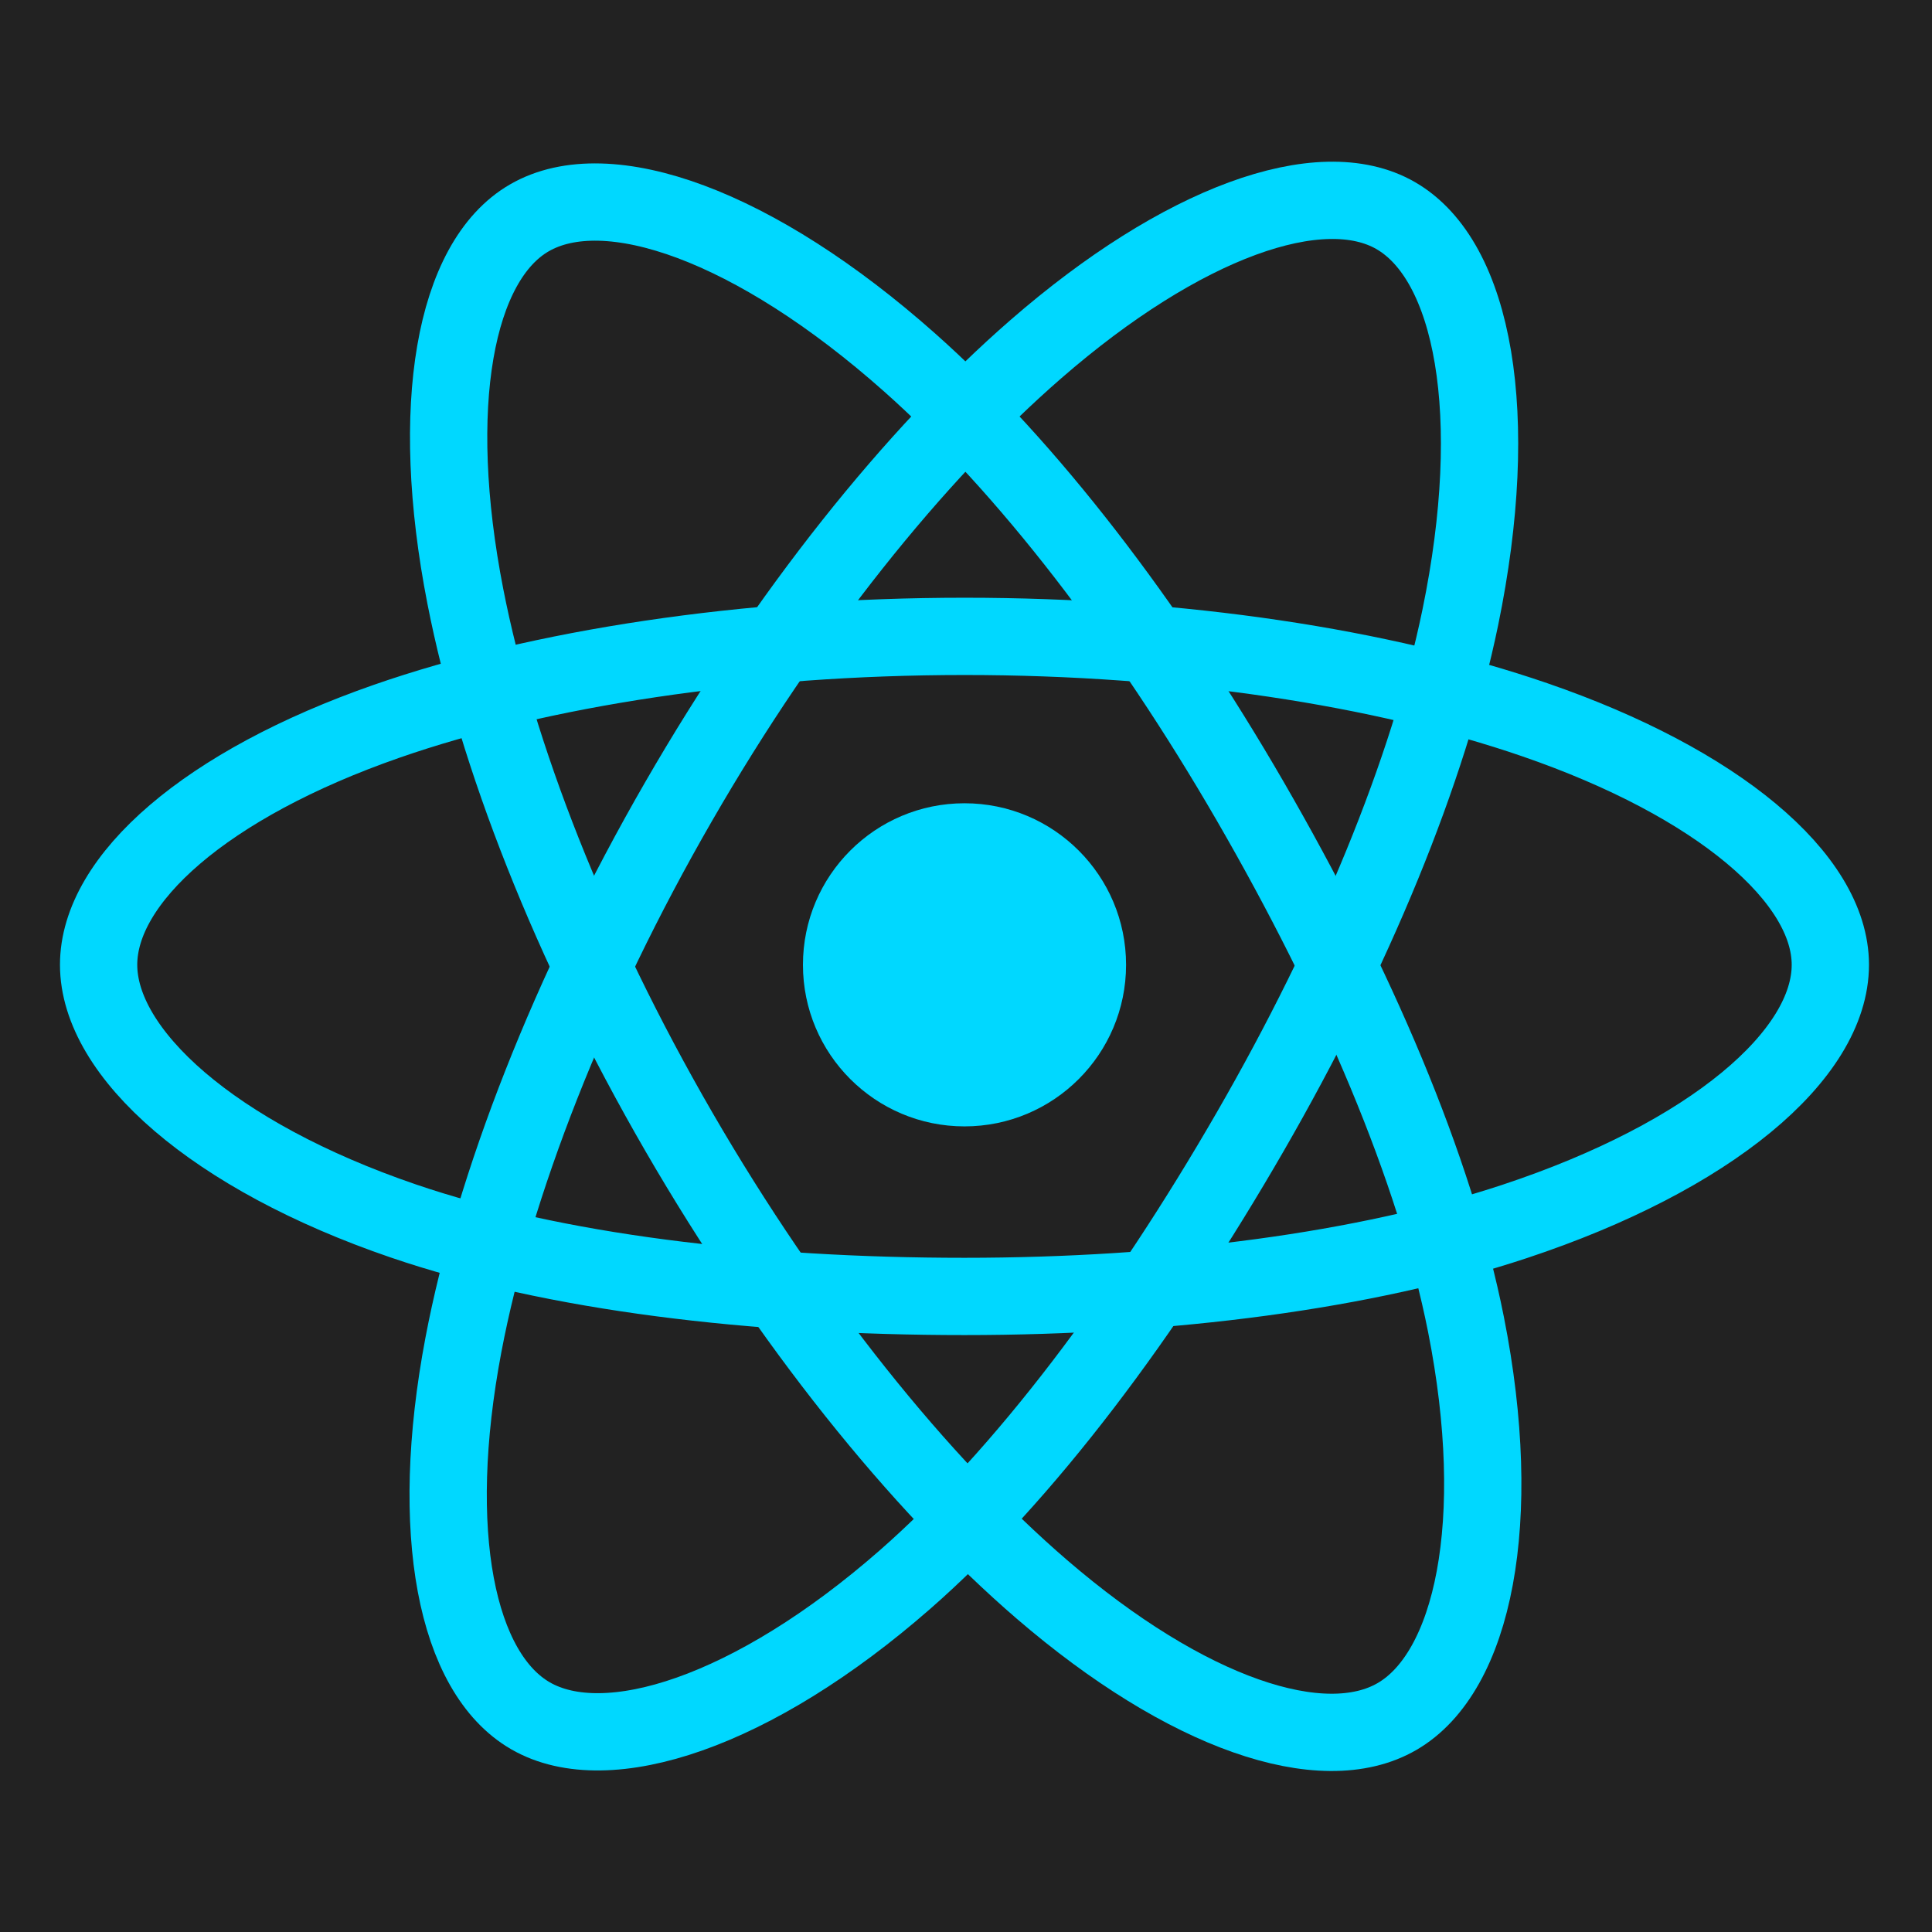
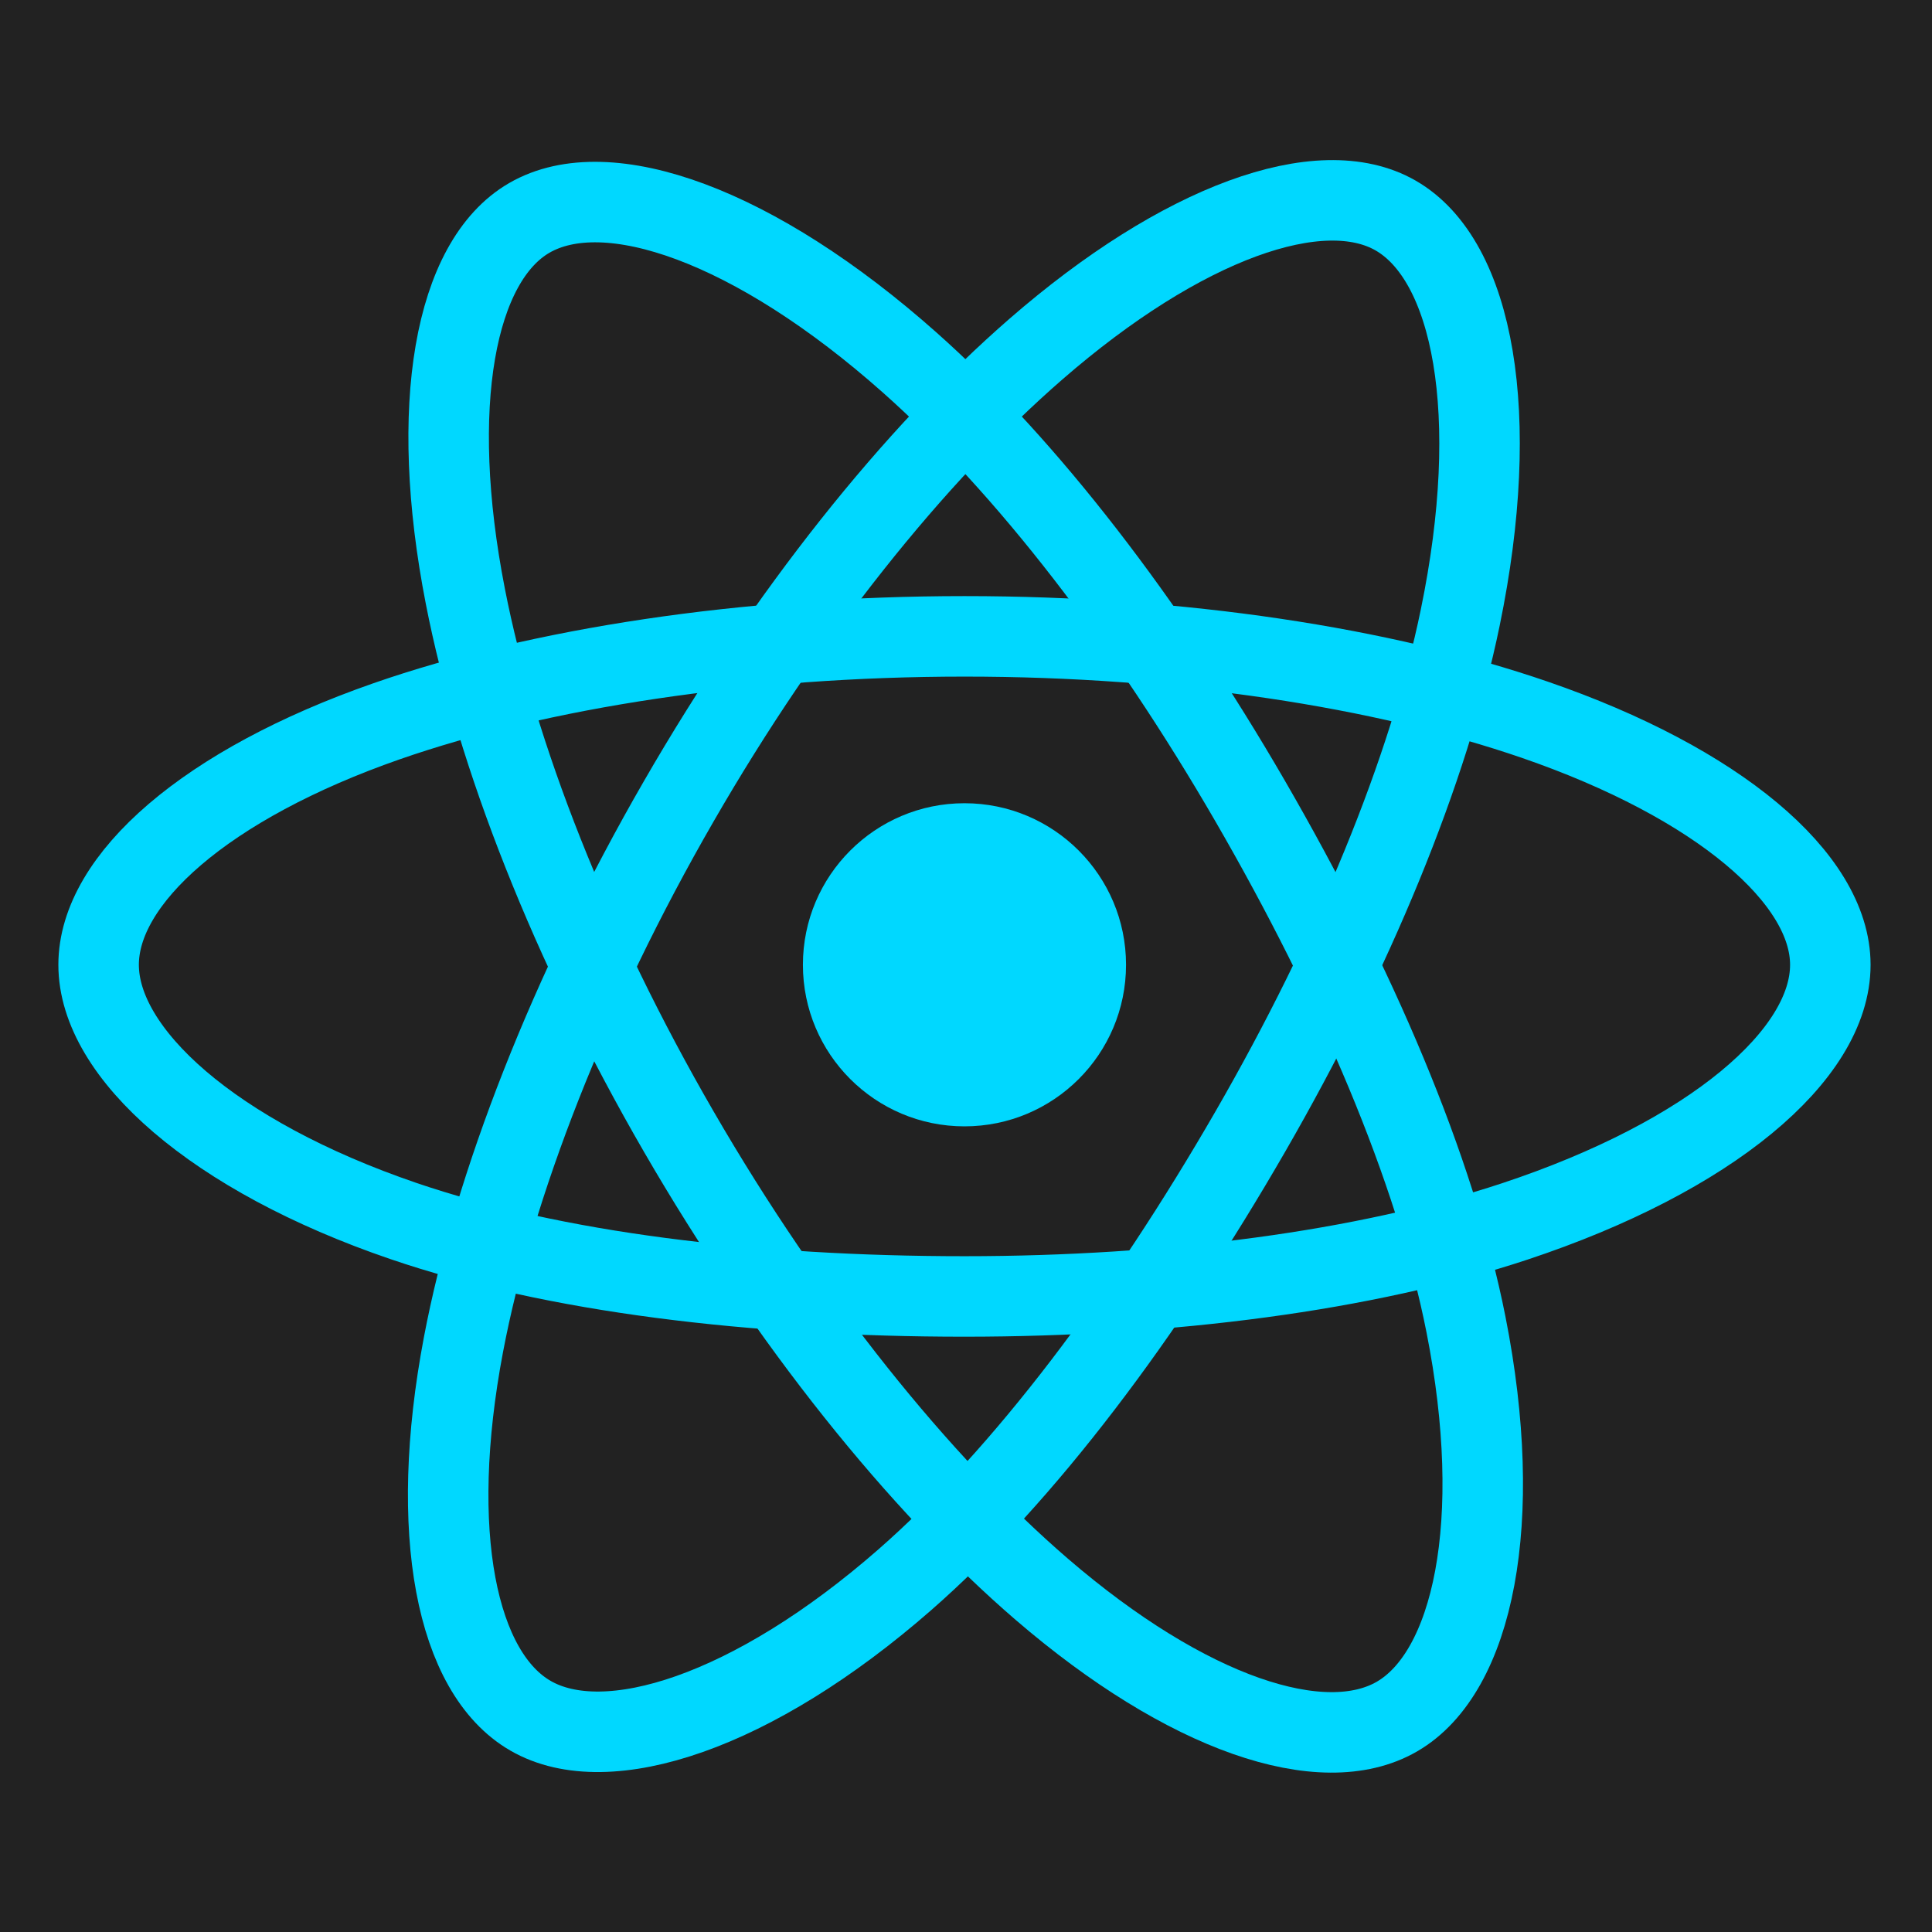
- <svg xmlns="http://www.w3.org/2000/svg" width="800px" height="800px" viewBox="0 0 3618.6 3618.6" id="Layer_2" fill="#000000">
-   <g id="SVGRepo_bgCarrier" stroke-width="0" />
-   <g id="SVGRepo_tracerCarrier" stroke-linecap="round" stroke-linejoin="round" />
-   <g id="SVGRepo_iconCarrier">
-     <style>
-       .st0 {
-         fill: #222
-       }
- 
-       .st1 {
-         fill: #00d8ff
-       }
- 
-       .st2 {
-         fill: none;
-         stroke: #00d8ff;
-         stroke-width: 144.746;
-         stroke-miterlimit: 10
-       }
-     </style>
-     <path class="st0" d="M0 0h3618.6v3618.6H0z" />
-     <circle class="st1" cx="1806.5" cy="1807.1" r="302.6" />
-     <path class="st2" d="M1806.5 1191.9c406.2 0 783.6 58.3 1068.1 156.2 342.8 118 553.6 296.9 553.6 458.9 0 168.8-223.4 358.9-591.5 480.8-278.3 92.2-644.6 140.4-1030.2 140.4-395.4 0-769.7-45.2-1051.2-141.4-356.1-121.7-570.6-314.2-570.6-479.8 0-160.7 201.3-338.2 539.3-456 285.6-99.5 672.3-159.1 1082.5-159.1z" />
-     <path class="st2" d="M1271 1501.3c202.9-351.9 442-649.7 669-847.2 273.5-238 533.8-331.2 674.1-250.3 146.2 84.3 199.3 372.8 121 752.7-59.2 287.2-200.4 628.5-393.1 962.6-197.5 342.5-423.7 644.2-647.6 840-283.3 247.7-557.3 337.3-700.7 254.6-139.2-80.3-192.4-343.3-125.7-695 56.4-297.4 198-662.1 403-1017.4z" />
-     <path class="st2" d="M1271.5 2119.8c-203.5-351.6-342.1-707.4-399.9-1002.7-69.6-355.8-20.4-627.9 119.8-709 146.1-84.6 422.5 13.5 712.5 271 219.3 194.7 444.4 487.5 637.6 821.3 198.1 342.2 346.6 688.8 404.3 980.5 73.1 369.2 13.9 651.3-129.4 734.2-139.1 80.5-393.5-4.7-664.9-238.2-229.2-197.3-474.5-502.1-680-857.1z" />
-   </g>
+ <svg xmlns="http://www.w3.org/2000/svg" width="24" height="24" viewBox="0 0 24 24" fill="none">
+   <path d="M0 0H24V24H0V0Z" fill="#222222" />
+   <path d="M11.981 13.992C13.09 13.992 13.988 13.094 13.988 11.985C13.988 10.877 13.09 9.978 11.981 9.978C10.873 9.978 9.974 10.877 9.974 11.985C9.974 13.094 10.873 13.992 11.981 13.992Z" fill="#00D8FF" />
+   <path d="M11.981 7.905C14.675 7.905 17.179 8.292 19.066 8.941C21.339 9.724 22.737 10.91 22.737 11.985C22.737 13.104 21.256 14.365 18.814 15.174C16.968 15.785 14.539 16.105 11.981 16.105C9.359 16.105 6.876 15.805 5.009 15.167C2.648 14.36 1.225 13.083 1.225 11.985C1.225 10.919 2.56 9.742 4.802 8.96C6.696 8.3 9.261 7.905 11.981 7.905Z" stroke="#00D8FF" stroke-miterlimit="10" />
+   <path d="M8.43 9.957C9.775 7.623 11.361 5.648 12.867 4.338C14.681 2.76 16.407 2.142 17.338 2.678C18.307 3.237 18.66 5.151 18.14 7.67C17.748 9.575 16.811 11.839 15.533 14.055C14.223 16.326 12.723 18.327 11.238 19.626C9.359 21.269 7.542 21.863 6.591 21.314C5.667 20.782 5.315 19.038 5.757 16.705C6.131 14.732 7.07 12.314 8.43 9.957Z" stroke="#00D8FF" stroke-miterlimit="10" />
+   <path d="M8.433 14.059C7.083 11.727 6.164 9.368 5.781 7.409C5.319 5.049 5.646 3.245 6.575 2.707C7.544 2.146 9.378 2.796 11.301 4.504C12.755 5.795 14.248 7.737 15.53 9.951C16.844 12.221 17.829 14.52 18.211 16.454C18.696 18.903 18.303 20.774 17.353 21.324C16.43 21.858 14.743 21.293 12.943 19.744C11.423 18.435 9.796 16.414 8.433 14.059Z" stroke="#00D8FF" stroke-miterlimit="10" />
</svg>
